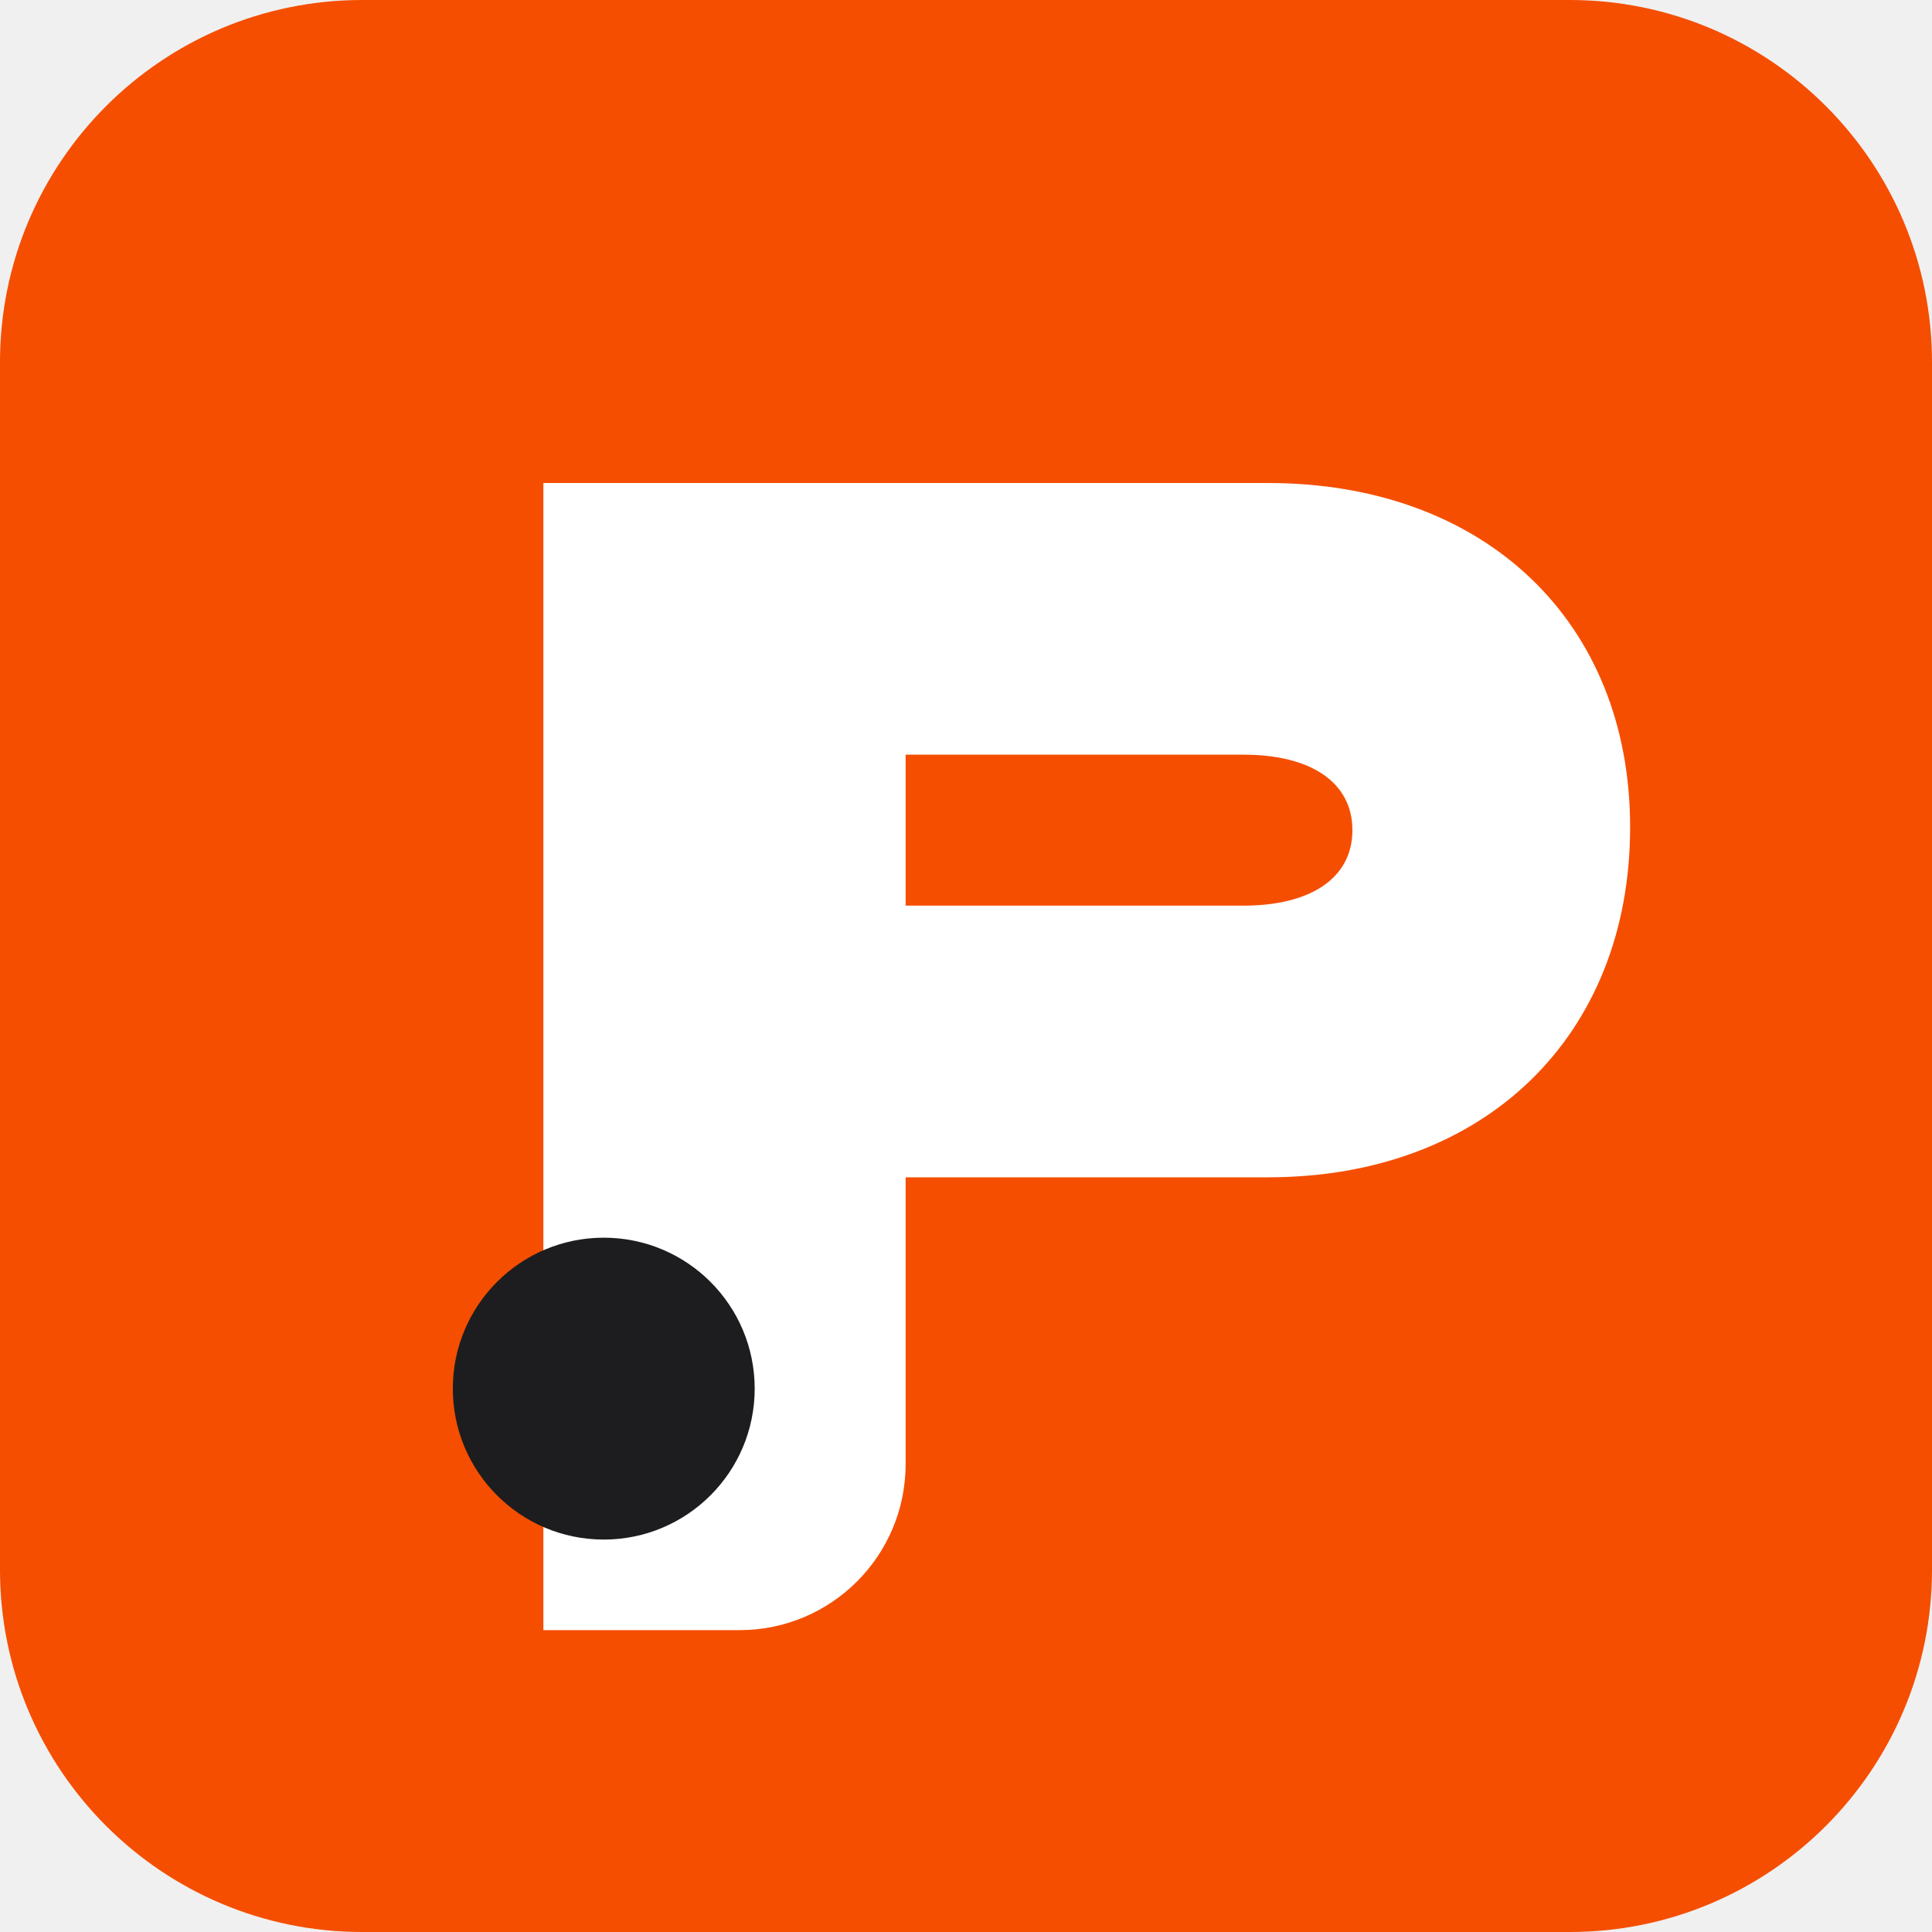
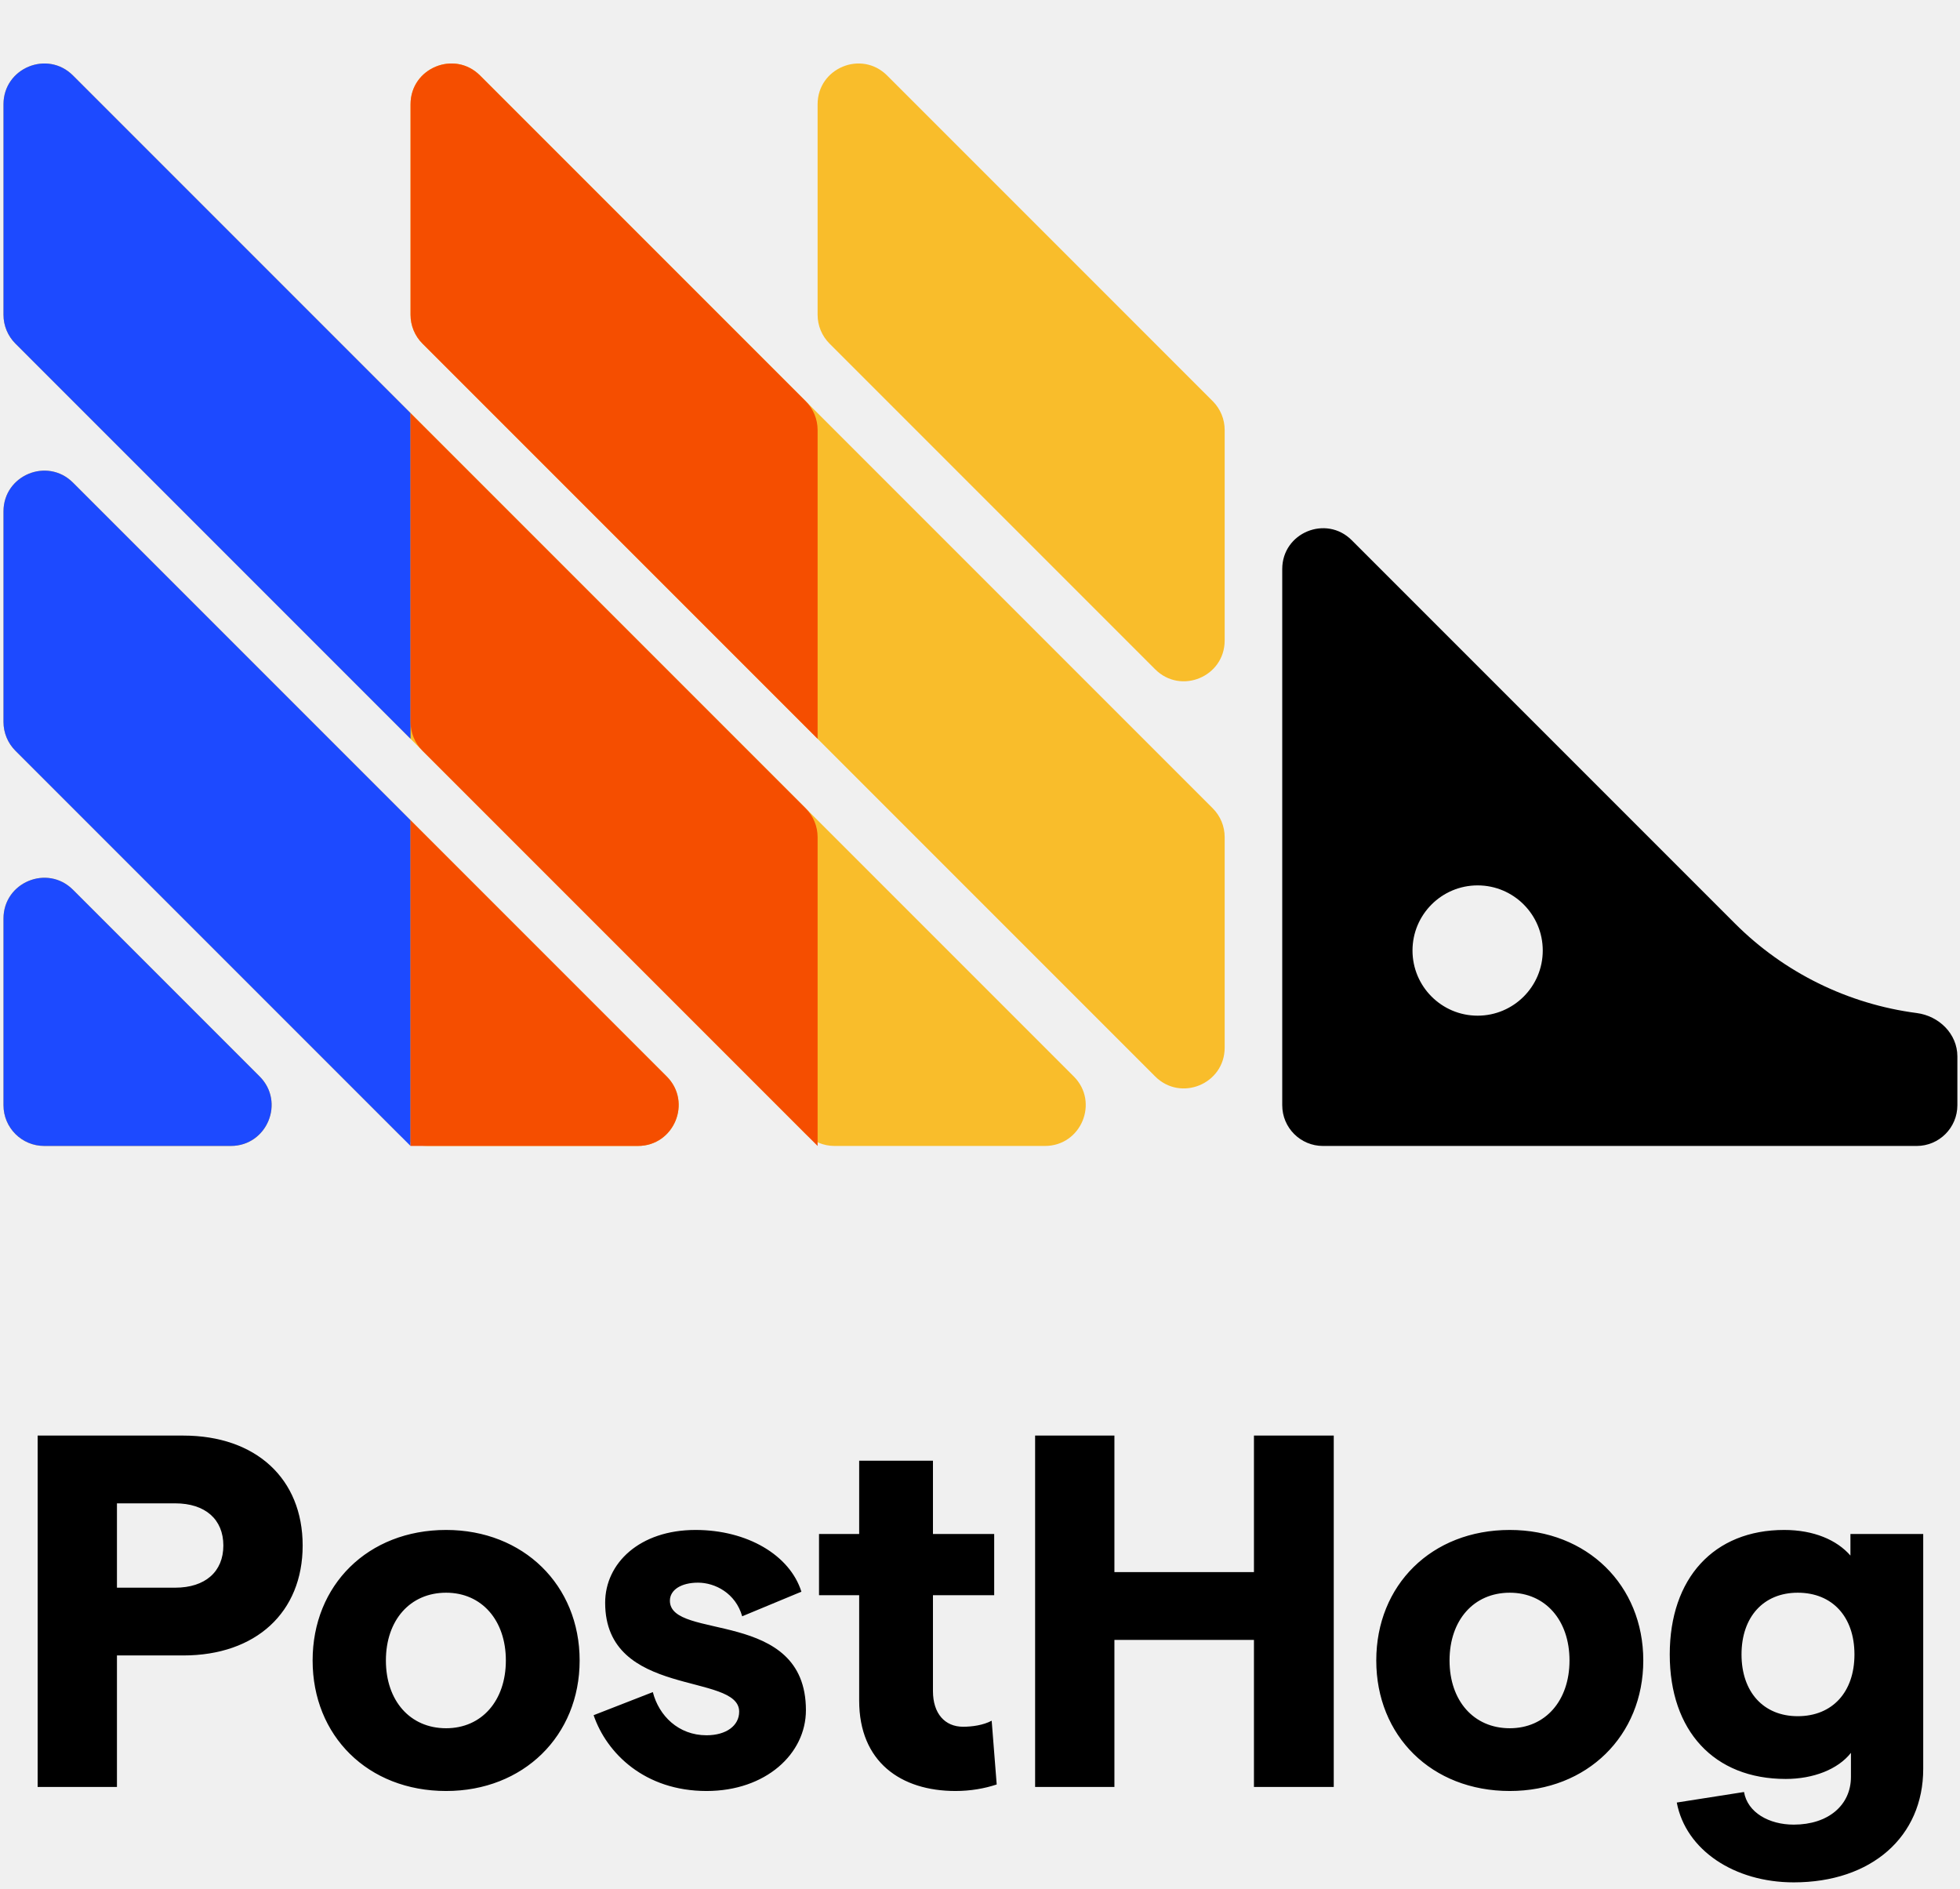
- <svg xmlns="http://www.w3.org/2000/svg" viewBox="0 0 64 64" role="img" aria-label="PostHog">
-   <rect width="64" height="64" rx="12" fill="#f54e00" />
-   <path fill="#fff" d="M18 16h24c7.2 0 12 4.6 12 11.4 0 6.9-4.8 11.6-12 11.6H30v9.5A5.5 5.5 0 0 1 24.5 54H18V16Zm12 9v5h11.2c2.2 0 3.6-.9 3.6-2.5S43.4 25 41.2 25H30Z" />
-   <circle cx="20" cy="46" r="5" fill="#1d1d1f" />
+ <svg xmlns="http://www.w3.org/2000/svg" width="137" height="132" fill="none" viewBox="0 0 499 478">
+   <g clip-path="url(#a)">
+     <path fill="#1D4AFF" d="M113.795 168.126c-3.821 7.641-14.724 7.641-18.544 0l-9.137-18.274a10.367 10.367 0 0 1 0-9.272l9.136-18.273c3.82-7.641 14.724-7.641 18.545 0l9.136 18.273a10.361 10.361 0 0 1 0 9.272l-9.136 18.274ZM113.795 271.757c-3.821 7.641-14.724 7.641-18.544 0l-9.137-18.273a10.367 10.367 0 0 1 0-9.272l9.136-18.274c3.82-7.64 14.724-7.64 18.545 0l9.136 18.274a10.361 10.361 0 0 1 0 9.272l-9.136 18.273Z" />
+     <path fill="#F9BD2B" d="M.888 232.422c0-9.236 11.166-13.861 17.697-7.33l47.514 47.514c6.53 6.53 1.905 17.696-7.33 17.696H11.254c-5.726 0-10.367-4.641-10.367-10.366v-47.514Zm0-50.048c0 2.75 1.092 5.386 3.036 7.33l97.562 97.562a10.367 10.367 0 0 0 7.33 3.036h53.587c9.235 0 13.86-11.166 7.33-17.696L18.585 121.458c-6.53-6.531-17.697-1.906-17.697 7.33v53.586Zm0-103.634c0 2.75 1.092 5.386 3.036 7.33L205.12 287.266a10.367 10.367 0 0 0 7.33 3.036h53.587c9.235 0 13.861-11.166 7.33-17.696L18.585 17.823c-6.53-6.53-17.697-1.905-17.697 7.33V78.74Zm103.634 0c0 2.75 1.092 5.386 3.037 7.33l186.535 186.536c6.531 6.53 17.697 1.905 17.697-7.331v-53.586c0-2.749-1.092-5.386-3.037-7.33L122.219 17.823c-6.531-6.53-17.697-1.905-17.697 7.33V78.74Zm121.331-60.917c-6.53-6.53-17.697-1.905-17.697 7.33V78.74c0 2.75 1.093 5.386 3.037 7.33l82.901 82.901c6.531 6.531 17.697 1.906 17.697-7.33v-53.586c0-2.75-1.092-5.386-3.037-7.331l-82.901-82.9Z" />
+     <path fill="#000" d="m441.722 233.694-97.577-97.577c-6.531-6.531-17.697-1.906-17.697 7.33v136.49c0 5.725 4.641 10.367 10.366 10.367h151.151c5.725 0 10.366-4.642 10.366-10.367v-12.43c0-5.725-4.66-10.297-10.338-11.036a80.062 80.062 0 0 1-46.271-22.777Zm-65.53 23.447c-9.153 0-16.581-7.429-16.581-16.582s7.428-16.581 16.581-16.581c9.153 0 16.582 7.428 16.582 16.581 0 9.153-7.429 16.582-16.582 16.582Z" />
+     <path fill="#1D4AFF" d="M.888 279.935c0 5.725 4.641 10.366 10.367 10.366h47.513c9.236 0 13.861-11.166 7.33-17.696l-47.513-47.514c-6.53-6.531-17.697-1.906-17.697 7.33v47.514ZM104.522 103.761 18.585 17.823c-6.53-6.53-17.697-1.905-17.697 7.33V78.74c0 2.75 1.092 5.386 3.036 7.33l100.598 100.598v-82.907ZM18.585 121.459c-6.53-6.53-17.697-1.905-17.697 7.331v53.586c0 2.75 1.092 5.386 3.036 7.33l100.598 100.598v-82.907l-85.937-85.938Z" />
+     <path fill="#F54E00" d="M208.156 108.055c0-2.75-1.092-5.386-3.036-7.331l-82.901-82.9c-6.531-6.531-17.697-1.906-17.697 7.33V78.74c0 2.75 1.092 5.386 3.036 7.33l100.598 100.598v-78.613ZM104.522 290.301h57.88c9.236 0 13.861-11.166 7.331-17.696l-65.211-65.211v82.907ZM104.522 103.763v78.613c0 2.75 1.092 5.386 3.036 7.33l100.598 100.598v-78.613c0-2.749-1.092-5.386-3.036-7.33L104.522 103.763Z" />
+     <path fill="#000" d="M9.585 453.474h20.19v-33.48h16.867c18.529 0 30.412-10.989 30.412-27.984s-11.883-27.985-30.412-27.985H9.585v89.449Zm20.19-50.73v-21.468h14.822c7.667 0 12.267 4.089 12.267 10.734s-4.6 10.734-12.267 10.734H29.774ZM113.58 454.496c19.679 0 33.991-14.056 33.991-33.224 0-19.167-14.312-33.223-33.991-33.223-19.934 0-33.99 14.056-33.99 33.223 0 19.168 14.056 33.224 33.99 33.224Zm-15.334-33.224c0-10.222 6.134-17.25 15.334-17.25 9.073 0 15.207 7.028 15.207 17.25 0 10.223-6.134 17.251-15.207 17.251-9.2 0-15.334-7.028-15.334-17.251ZM179.88 454.496c15.078 0 25.301-9.456 25.301-20.573 0-26.068-34.629-17.634-34.629-27.857 0-2.811 2.939-4.6 7.156-4.6 4.344 0 9.583 2.683 11.245 8.561l15.078-6.261c-2.939-9.328-13.801-15.717-26.962-15.717-14.184 0-23.001 8.433-23.001 18.528 0 24.407 34.118 17.634 34.118 27.729 0 3.578-3.323 6.006-8.306 6.006-7.156 0-12.139-4.984-13.673-10.989l-15.078 5.878c3.322 9.711 13.034 19.295 28.751 19.295ZM253.752 452.835l-1.278-16.229c-2.172 1.15-4.984 1.534-7.284 1.534-4.6 0-7.667-3.323-7.667-9.073V404.66h15.59v-15.589h-15.59v-18.656h-18.784v18.656h-10.223v15.589h10.223v26.835c0 15.59 10.606 23.001 24.534 23.001 3.834 0 7.412-.639 10.479-1.661ZM319.245 364.025v34.757h-35.524v-34.757h-20.19v89.449h20.19v-37.441h35.524v37.441h20.317v-89.449h-20.317ZM384.376 454.496c19.679 0 33.991-14.056 33.991-33.224 0-19.167-14.312-33.223-33.991-33.223-19.934 0-33.99 14.056-33.99 33.223 0 19.168 14.056 33.224 33.99 33.224Zm-15.334-33.224c0-10.222 6.134-17.25 15.334-17.25 9.073 0 15.206 7.028 15.206 17.25 0 10.223-6.133 17.251-15.206 17.251-9.2 0-15.334-7.028-15.334-17.251ZM454.622 451.429c7.028 0 13.29-2.428 16.612-6.645v6.134c0 7.156-5.75 12.139-14.567 12.139-6.262 0-11.756-3.066-12.651-8.305l-17.123 2.683c2.3 12.139 14.695 20.318 29.774 20.318 19.806 0 32.968-11.629 32.968-28.879v-59.803h-18.529v5.495c-3.45-3.962-9.328-6.517-16.867-6.517-17.89 0-29.135 12.267-29.135 31.69 0 19.423 11.245 31.69 29.518 31.69Zm-11.245-31.69c0-9.584 5.623-15.717 14.312-15.717 8.817 0 14.439 6.133 14.439 15.717s-5.622 15.717-14.439 15.717c-8.689 0-14.312-6.133-14.312-15.717Z" />
+   </g>
+   <defs>
+     <clipPath id="a">
+       <path fill="#fff" d="M.888.126h497.444v477.626H.888z" />
+     </clipPath>
+   </defs>
</svg>
